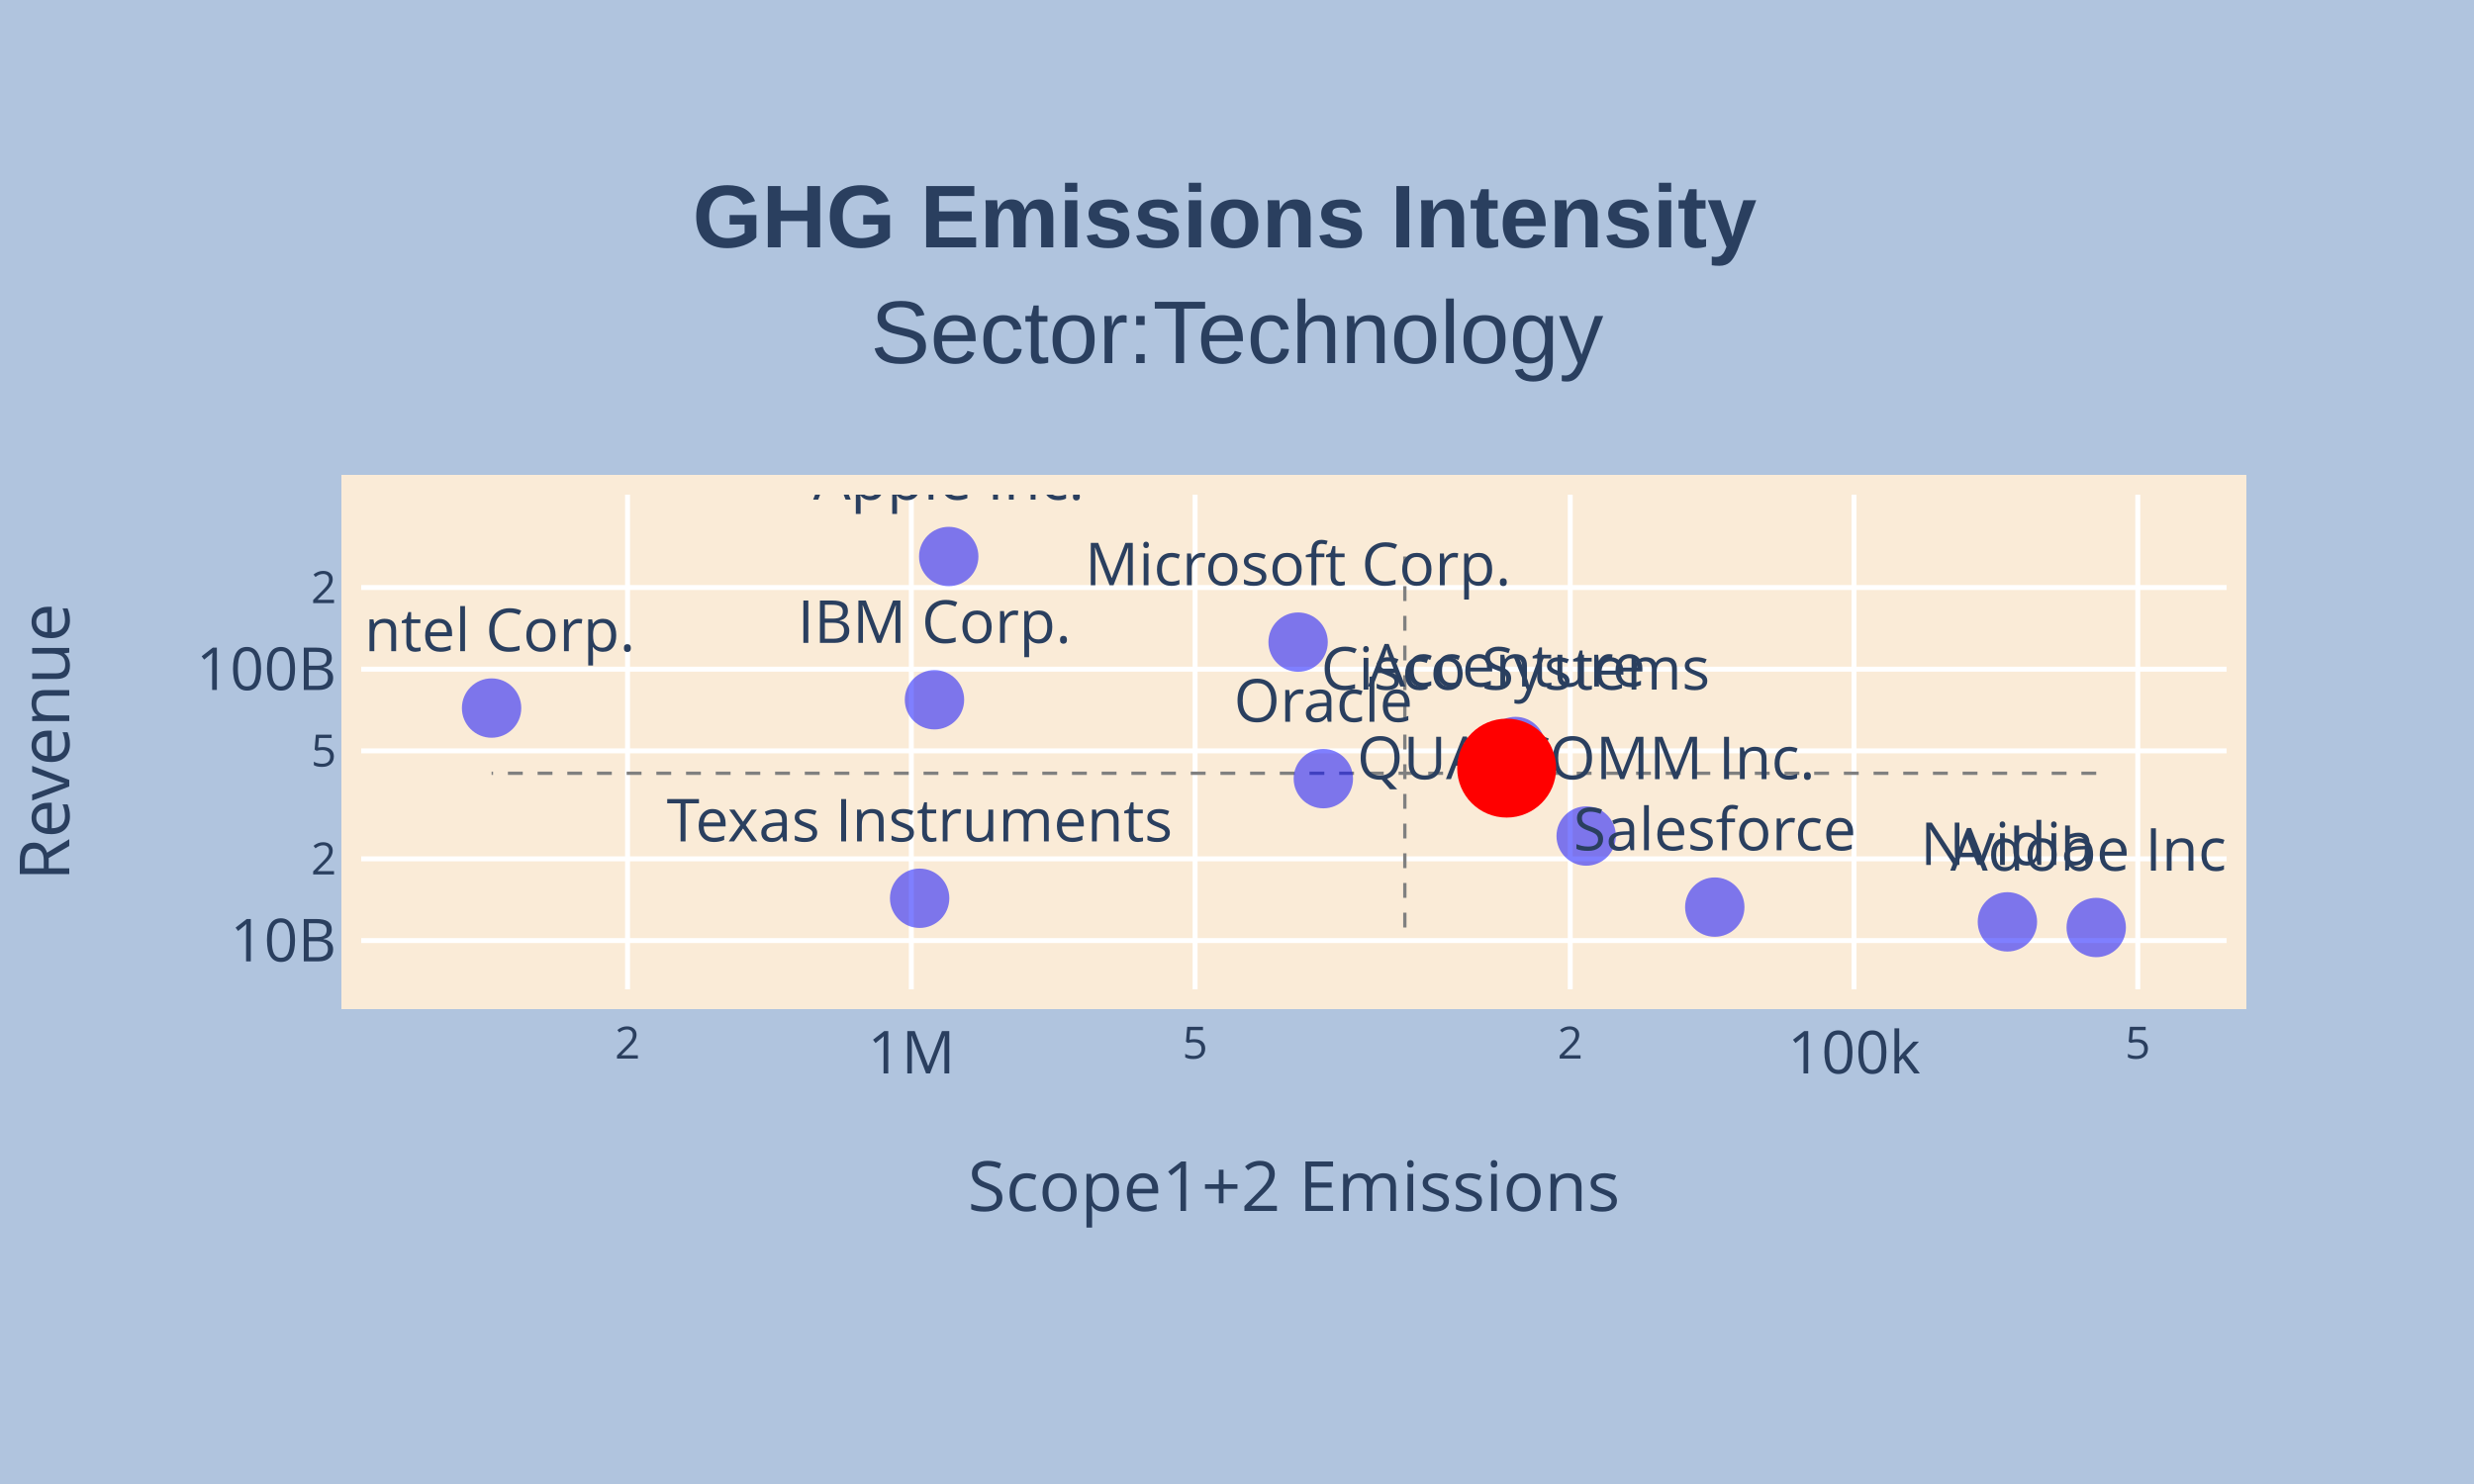
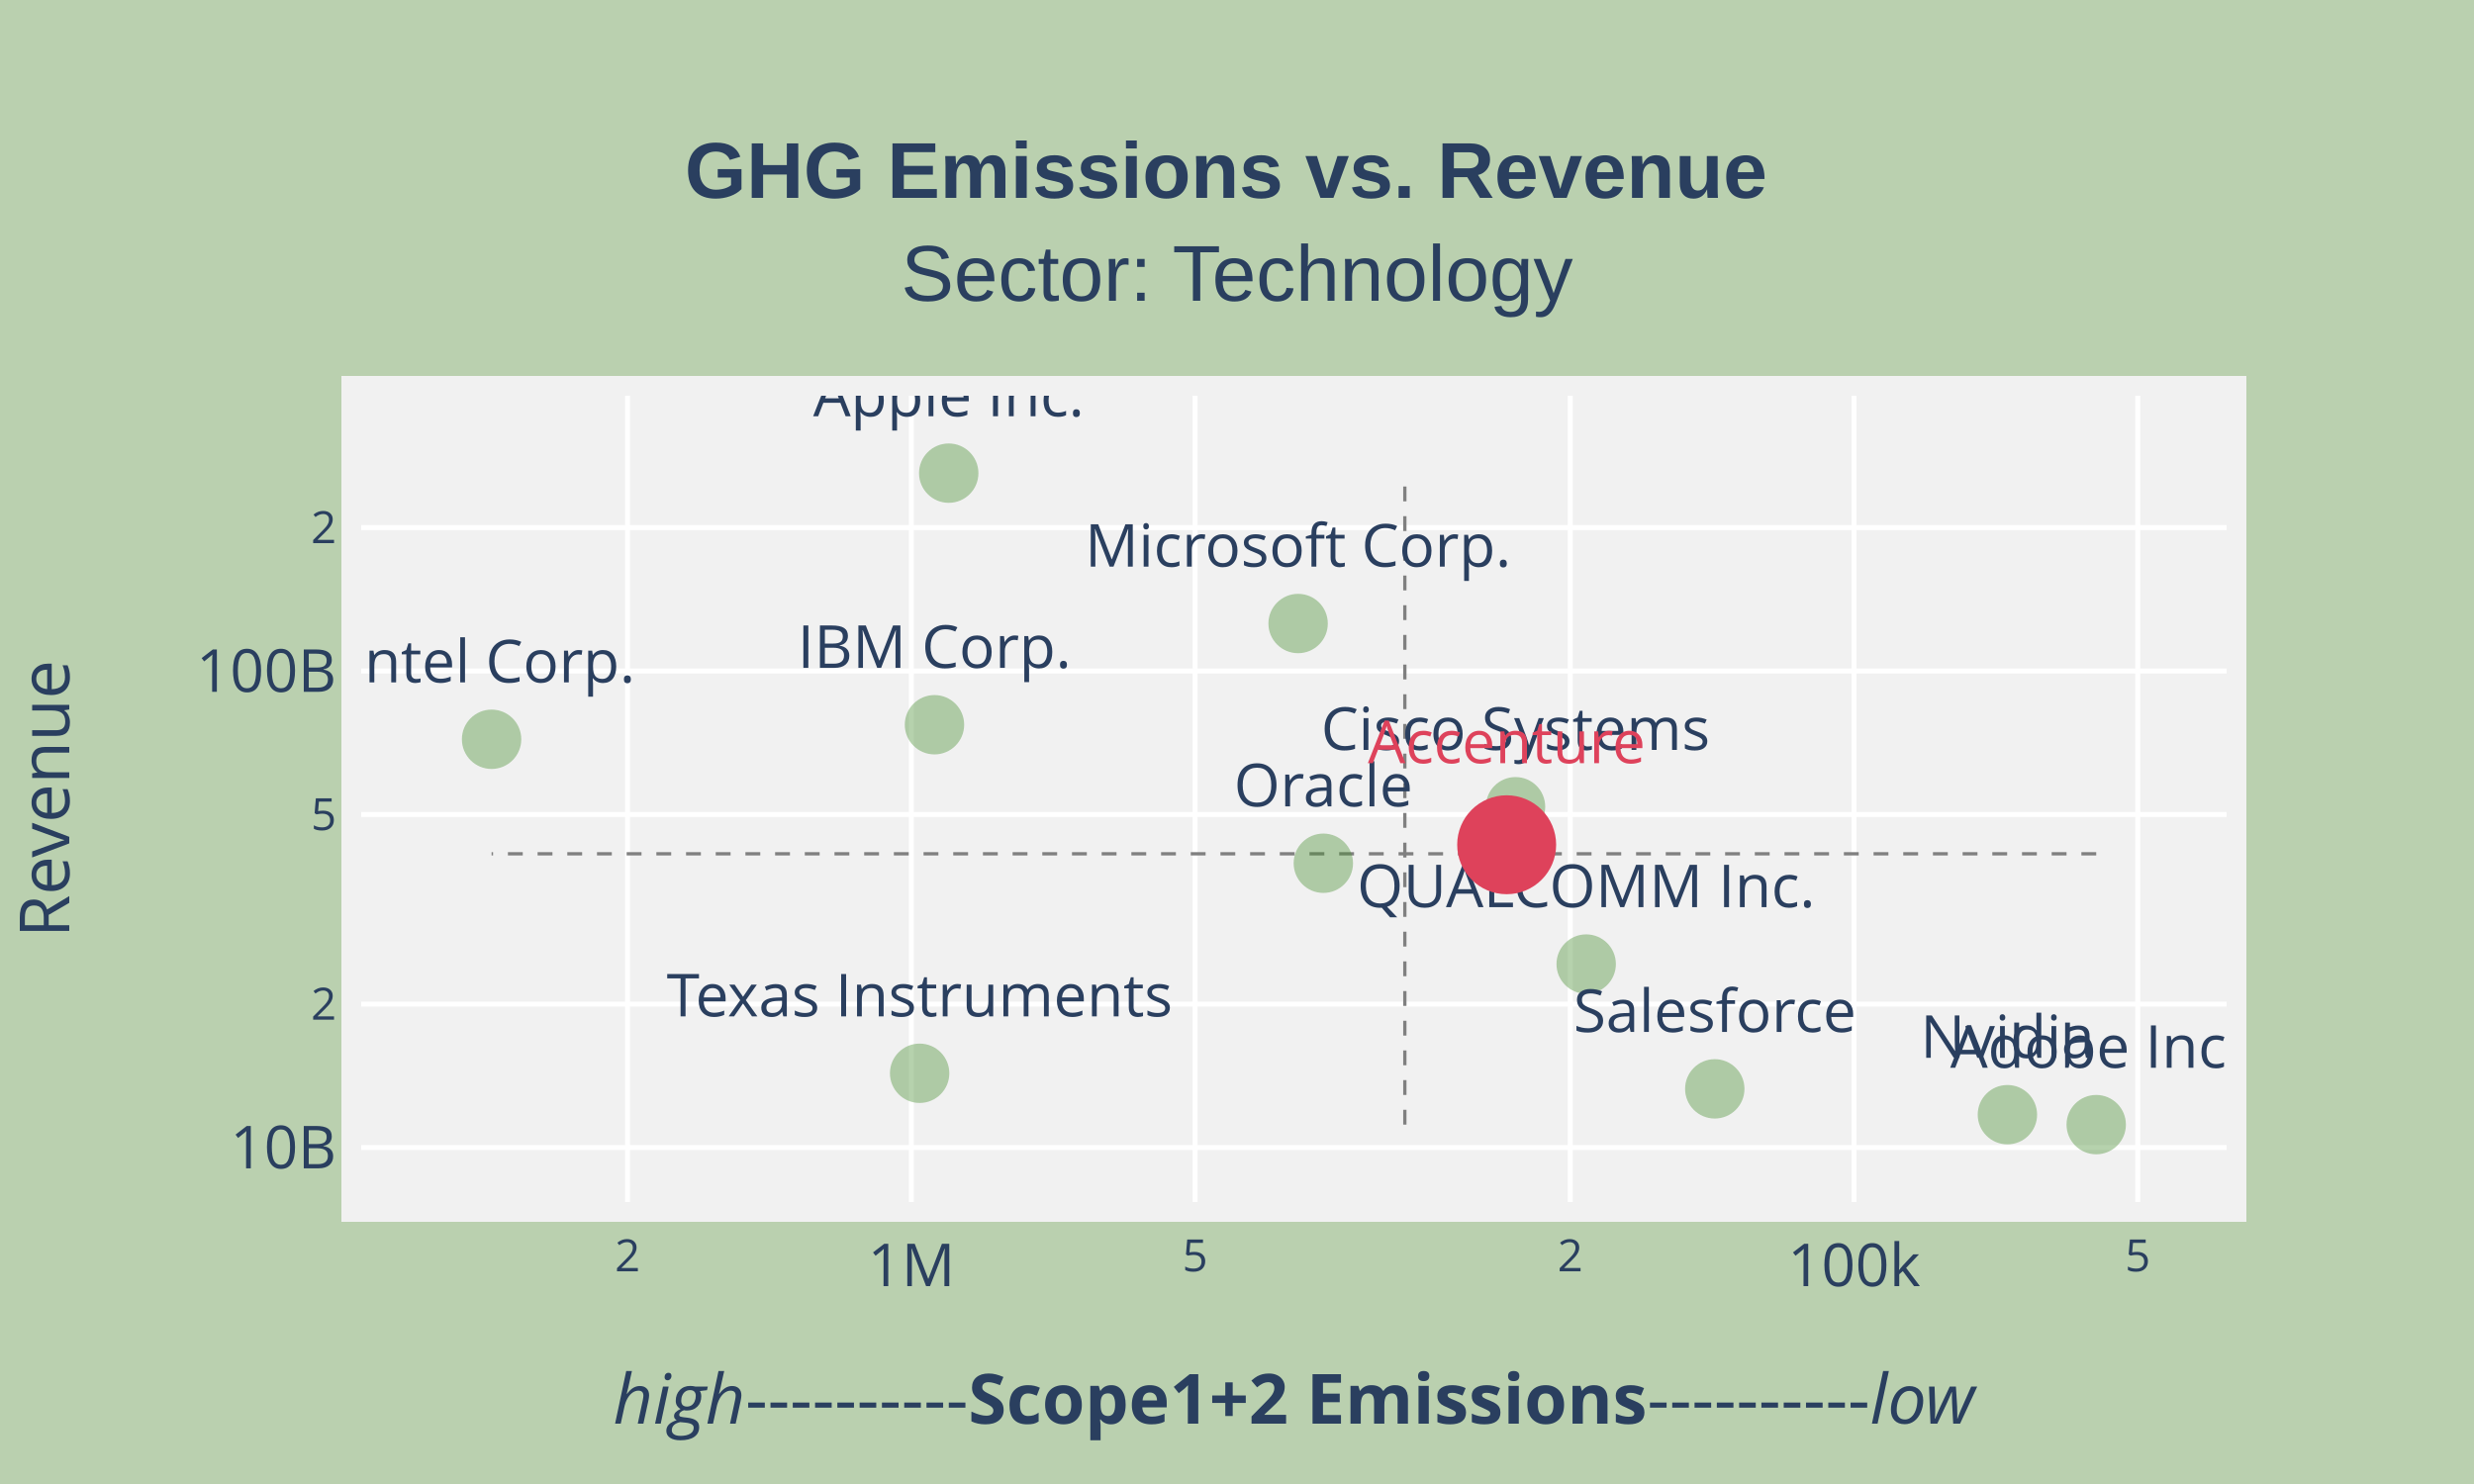
<svg xmlns="http://www.w3.org/2000/svg" class="main-svg" width="1500" height="900" style="" viewBox="0 0 500 300">
-   <rect x="0" y="0" width="500" height="300" style="fill: rgb(176, 196, 222); fill-opacity: 1;" />
-   <defs id="defs-527afe">
+   <rect x="0" y="0" width="500" height="300" style="fill: rgb(186, 208, 175); fill-opacity: 1;" />
+   <defs id="defs-d44202">
    <g class="clips">
-       <clipPath id="clip527afexyplot" class="plotclip">
-         <rect width="377" height="100" />
-       </clipPath>
-       <clipPath class="axesclip" id="clip527afex">
+       <clipPath id="clipd44202xyplot" class="plotclip">
+         <rect width="377" height="163" />
+       </clipPath>
+       <clipPath class="axesclip" id="clipd44202x">
        <rect x="73" y="0" width="377" height="300" />
      </clipPath>
-       <clipPath class="axesclip" id="clip527afey">
-         <rect x="0" y="100" width="500" height="100" />
-       </clipPath>
-       <clipPath class="axesclip" id="clip527afexy">
-         <rect x="73" y="100" width="377" height="100" />
+       <clipPath class="axesclip" id="clipd44202y">
+         <rect x="0" y="80" width="500" height="163" />
+       </clipPath>
+       <clipPath class="axesclip" id="clipd44202xy">
+         <rect x="73" y="80" width="377" height="163" />
      </clipPath>
    </g>
    <g class="gradients" />
  </defs>
  <g class="bglayer">
-     <rect class="bg" x="69" y="96" width="385" height="108" style="fill: rgb(250, 235, 215); fill-opacity: 1; stroke-width: 0;" />
+     <rect class="bg" x="69" y="76" width="385" height="171" style="fill: rgb(241, 241, 241); fill-opacity: 1; stroke-width: 0;" />
  </g>
  <g class="layer-below">
    <g class="imagelayer" />
    <g class="shapelayer" />
  </g>
  <g class="cartesianlayer">
    <g class="subplot xy">
      <g class="layer-subplot">
        <g class="shapelayer" />
        <g class="imagelayer" />
      </g>
      <g class="gridlayer">
        <g class="x">
-           <path class="xgrid crisp" transform="translate(126.83,0)" d="M0,100v100" style="stroke: rgb(255, 255, 255); stroke-opacity: 1; stroke-width: 1px;" />
-           <path class="xgrid crisp" transform="translate(184.18,0)" d="M0,100v100" style="stroke: rgb(255, 255, 255); stroke-opacity: 1; stroke-width: 1px;" />
-           <path class="xgrid crisp" transform="translate(241.53,0)" d="M0,100v100" style="stroke: rgb(255, 255, 255); stroke-opacity: 1; stroke-width: 1px;" />
-           <path class="xgrid crisp" transform="translate(317.35,0)" d="M0,100v100" style="stroke: rgb(255, 255, 255); stroke-opacity: 1; stroke-width: 1px;" />
-           <path class="xgrid crisp" transform="translate(374.7,0)" d="M0,100v100" style="stroke: rgb(255, 255, 255); stroke-opacity: 1; stroke-width: 1px;" />
-           <path class="xgrid crisp" transform="translate(432.05,0)" d="M0,100v100" style="stroke: rgb(255, 255, 255); stroke-opacity: 1; stroke-width: 1px;" />
+           <path class="xgrid crisp" transform="translate(126.83,0)" d="M0,80v163" style="stroke: rgb(255, 255, 255); stroke-opacity: 1; stroke-width: 1px;" />
+           <path class="xgrid crisp" transform="translate(184.18,0)" d="M0,80v163" style="stroke: rgb(255, 255, 255); stroke-opacity: 1; stroke-width: 1px;" />
+           <path class="xgrid crisp" transform="translate(241.53,0)" d="M0,80v163" style="stroke: rgb(255, 255, 255); stroke-opacity: 1; stroke-width: 1px;" />
+           <path class="xgrid crisp" transform="translate(317.35,0)" d="M0,80v163" style="stroke: rgb(255, 255, 255); stroke-opacity: 1; stroke-width: 1px;" />
+           <path class="xgrid crisp" transform="translate(374.7,0)" d="M0,80v163" style="stroke: rgb(255, 255, 255); stroke-opacity: 1; stroke-width: 1px;" />
+           <path class="xgrid crisp" transform="translate(432.05,0)" d="M0,80v163" style="stroke: rgb(255, 255, 255); stroke-opacity: 1; stroke-width: 1px;" />
        </g>
        <g class="y">
-           <path class="ygrid crisp" transform="translate(0,190.14)" d="M73,0h377" style="stroke: rgb(255, 255, 255); stroke-opacity: 1; stroke-width: 1px;" />
-           <path class="ygrid crisp" transform="translate(0,173.62)" d="M73,0h377" style="stroke: rgb(255, 255, 255); stroke-opacity: 1; stroke-width: 1px;" />
-           <path class="ygrid crisp" transform="translate(0,151.79)" d="M73,0h377" style="stroke: rgb(255, 255, 255); stroke-opacity: 1; stroke-width: 1px;" />
-           <path class="ygrid crisp" transform="translate(0,135.28)" d="M73,0h377" style="stroke: rgb(255, 255, 255); stroke-opacity: 1; stroke-width: 1px;" />
-           <path class="ygrid crisp" transform="translate(0,118.77)" d="M73,0h377" style="stroke: rgb(255, 255, 255); stroke-opacity: 1; stroke-width: 1px;" />
+           <path class="ygrid crisp" transform="translate(0,231.98)" d="M73,0h377" style="stroke: rgb(255, 255, 255); stroke-opacity: 1; stroke-width: 1px;" />
+           <path class="ygrid crisp" transform="translate(0,202.98)" d="M73,0h377" style="stroke: rgb(255, 255, 255); stroke-opacity: 1; stroke-width: 1px;" />
+           <path class="ygrid crisp" transform="translate(0,164.65)" d="M73,0h377" style="stroke: rgb(255, 255, 255); stroke-opacity: 1; stroke-width: 1px;" />
+           <path class="ygrid crisp" transform="translate(0,135.65)" d="M73,0h377" style="stroke: rgb(255, 255, 255); stroke-opacity: 1; stroke-width: 1px;" />
+           <path class="ygrid crisp" transform="translate(0,106.65)" d="M73,0h377" style="stroke: rgb(255, 255, 255); stroke-opacity: 1; stroke-width: 1px;" />
        </g>
      </g>
      <g class="zerolinelayer" />
      <path class="xlines-below" />
      <path class="ylines-below" />
      <g class="overlines-below" />
      <g class="xaxislayer-below" />
      <g class="yaxislayer-below" />
      <g class="overaxes-below" />
-       <g class="plot" transform="translate(73,100)" clip-path="url('#clip527afexyplot')">
+       <g class="plot" transform="translate(73,80)" clip-path="url('#clipd44202xyplot')">
        <g class="scatterlayer mlayer">
-           <g class="trace scatter traced3c2ff" style="stroke-miterlimit: 2; opacity: 1;">
+           <g class="trace scatter trace2009d9" style="stroke-miterlimit: 2; opacity: 1;">
            <g class="fills" />
            <g class="errorbars" />
            <g class="lines">
-               <path class="js-line" d="M210.92,87.5L210.92,12.5" style="vector-effect: non-scaling-stroke; fill: none; stroke: rgb(128, 128, 128); stroke-opacity: 1; stroke-width: 2px; opacity: 1; stroke-dasharray: 9px, 9px;" />
+               <path class="js-line" d="M210.92,147.35L210.92,15.65" style="vector-effect: non-scaling-stroke; fill: none; stroke: rgb(128, 128, 128); stroke-opacity: 1; stroke-width: 2px; opacity: 1; stroke-dasharray: 9px, 9px;" />
            </g>
            <g class="points" />
            <g class="text" />
          </g>
-           <g class="trace scatter trace6484b3" style="stroke-miterlimit: 2; opacity: 1;">
+           <g class="trace scatter traceadad58" style="stroke-miterlimit: 2; opacity: 1;">
            <g class="fills" />
            <g class="errorbars" />
            <g class="lines">
-               <path class="js-line" d="M350.65,56.32L26.35,56.32" style="vector-effect: non-scaling-stroke; fill: none; stroke: rgb(128, 128, 128); stroke-opacity: 1; stroke-width: 2px; opacity: 1; stroke-dasharray: 9px, 9px;" />
+               <path class="js-line" d="M350.65,92.6L26.35,92.6" style="vector-effect: non-scaling-stroke; fill: none; stroke: rgb(128, 128, 128); stroke-opacity: 1; stroke-width: 2px; opacity: 1; stroke-dasharray: 9px, 9px;" />
            </g>
            <g class="points" />
            <g class="text" />
          </g>
-           <g class="trace scatter trace77265b" style="stroke-miterlimit: 2; opacity: 1;">
+           <g class="trace scatter trace96c273" style="stroke-miterlimit: 2; opacity: 1;">
            <g class="fills" />
            <g class="errorbars" />
            <g class="lines" />
            <g class="points">
-               <path class="point" transform="translate(350.65,87.5)" d="M6,0A6,6 0 1,1 0,-6A6,6 0 0,1 6,0Z" style="opacity: 0.5; stroke-width: 0px; fill: rgb(0, 0, 255); fill-opacity: 1;" />
-               <path class="point" transform="translate(118.74,12.5)" d="M6,0A6,6 0 1,1 0,-6A6,6 0 0,1 6,0Z" style="opacity: 0.5; stroke-width: 0px; fill: rgb(0, 0, 255); fill-opacity: 1;" />
-               <path class="point" transform="translate(233.29,50.91)" d="M6,0A6,6 0 1,1 0,-6A6,6 0 0,1 6,0Z" style="opacity: 0.5; stroke-width: 0px; fill: rgb(0, 0, 255); fill-opacity: 1;" />
-               <path class="point" transform="translate(115.86,41.46)" d="M6,0A6,6 0 1,1 0,-6A6,6 0 0,1 6,0Z" style="opacity: 0.5; stroke-width: 0px; fill: rgb(0, 0, 255); fill-opacity: 1;" />
-               <path class="point" transform="translate(26.35,43.14)" d="M6,0A6,6 0 1,1 0,-6A6,6 0 0,1 6,0Z" style="opacity: 0.5; stroke-width: 0px; fill: rgb(0, 0, 255); fill-opacity: 1;" />
-               <path class="point" transform="translate(189.35,29.81)" d="M6,0A6,6 0 1,1 0,-6A6,6 0 0,1 6,0Z" style="opacity: 0.5; stroke-width: 0px; fill: rgb(0, 0, 255); fill-opacity: 1;" />
-               <path class="point" transform="translate(332.7,86.36)" d="M6,0A6,6 0 1,1 0,-6A6,6 0 0,1 6,0Z" style="opacity: 0.5; stroke-width: 0px; fill: rgb(0, 0, 255); fill-opacity: 1;" />
-               <path class="point" transform="translate(194.45,57.41)" d="M6,0A6,6 0 1,1 0,-6A6,6 0 0,1 6,0Z" style="opacity: 0.5; stroke-width: 0px; fill: rgb(0, 0, 255); fill-opacity: 1;" />
-               <path class="point" transform="translate(247.57,69.01)" d="M6,0A6,6 0 1,1 0,-6A6,6 0 0,1 6,0Z" style="opacity: 0.5; stroke-width: 0px; fill: rgb(0, 0, 255); fill-opacity: 1;" />
-               <path class="point" transform="translate(273.56,83.38)" d="M6,0A6,6 0 1,1 0,-6A6,6 0 0,1 6,0Z" style="opacity: 0.5; stroke-width: 0px; fill: rgb(0, 0, 255); fill-opacity: 1;" />
-               <path class="point" transform="translate(112.86,81.59)" d="M6,0A6,6 0 1,1 0,-6A6,6 0 0,1 6,0Z" style="opacity: 0.5; stroke-width: 0px; fill: rgb(0, 0, 255); fill-opacity: 1;" />
+               <path class="point" transform="translate(350.65,147.35)" d="M6,0A6,6 0 1,1 0,-6A6,6 0 0,1 6,0Z" style="opacity: 0.4; stroke-width: 0px; fill: rgb(72, 143, 49); fill-opacity: 1;" />
+               <path class="point" transform="translate(118.74,15.65)" d="M6,0A6,6 0 1,1 0,-6A6,6 0 0,1 6,0Z" style="opacity: 0.4; stroke-width: 0px; fill: rgb(72, 143, 49); fill-opacity: 1;" />
+               <path class="point" transform="translate(233.29,83.09)" d="M6,0A6,6 0 1,1 0,-6A6,6 0 0,1 6,0Z" style="opacity: 0.4; stroke-width: 0px; fill: rgb(72, 143, 49); fill-opacity: 1;" />
+               <path class="point" transform="translate(115.86,66.51)" d="M6,0A6,6 0 1,1 0,-6A6,6 0 0,1 6,0Z" style="opacity: 0.4; stroke-width: 0px; fill: rgb(72, 143, 49); fill-opacity: 1;" />
+               <path class="point" transform="translate(26.35,69.45)" d="M6,0A6,6 0 1,1 0,-6A6,6 0 0,1 6,0Z" style="opacity: 0.4; stroke-width: 0px; fill: rgb(72, 143, 49); fill-opacity: 1;" />
+               <path class="point" transform="translate(189.35,46.05)" d="M6,0A6,6 0 1,1 0,-6A6,6 0 0,1 6,0Z" style="opacity: 0.4; stroke-width: 0px; fill: rgb(72, 143, 49); fill-opacity: 1;" />
+               <path class="point" transform="translate(332.7,145.34)" d="M6,0A6,6 0 1,1 0,-6A6,6 0 0,1 6,0Z" style="opacity: 0.4; stroke-width: 0px; fill: rgb(72, 143, 49); fill-opacity: 1;" />
+               <path class="point" transform="translate(194.45,94.51)" d="M6,0A6,6 0 1,1 0,-6A6,6 0 0,1 6,0Z" style="opacity: 0.4; stroke-width: 0px; fill: rgb(72, 143, 49); fill-opacity: 1;" />
+               <path class="point" transform="translate(247.57,114.89)" d="M6,0A6,6 0 1,1 0,-6A6,6 0 0,1 6,0Z" style="opacity: 0.4; stroke-width: 0px; fill: rgb(72, 143, 49); fill-opacity: 1;" />
+               <path class="point" transform="translate(273.56,140.12)" d="M6,0A6,6 0 1,1 0,-6A6,6 0 0,1 6,0Z" style="opacity: 0.4; stroke-width: 0px; fill: rgb(72, 143, 49); fill-opacity: 1;" />
+               <path class="point" transform="translate(112.86,136.97)" d="M6,0A6,6 0 1,1 0,-6A6,6 0 0,1 6,0Z" style="opacity: 0.4; stroke-width: 0px; fill: rgb(72, 143, 49); fill-opacity: 1;" />
            </g>
            <g class="text">
              <g class="textpoint" transform="translate(0,-11.5)">
-                 <text x="350.65" y="87.5" text-anchor="middle" style="font-family: 'Open Sans', verdana, arial, sans-serif; font-size: 12px; fill: rgb(42, 63, 95); fill-opacity: 1; white-space: pre;">Adobe Inc.</text>
-               </g>
-               <g class="textpoint" transform="translate(0,-11.5)">
-                 <text x="118.74" y="12.5" text-anchor="middle" style="font-family: 'Open Sans', verdana, arial, sans-serif; font-size: 12px; fill: rgb(42, 63, 95); fill-opacity: 1; white-space: pre;">Apple Inc.</text>
-               </g>
-               <g class="textpoint" transform="translate(0,-11.5)">
-                 <text x="233.29" y="50.91" text-anchor="middle" style="font-family: 'Open Sans', verdana, arial, sans-serif; font-size: 12px; fill: rgb(42, 63, 95); fill-opacity: 1; white-space: pre;">Cisco Systems</text>
-               </g>
-               <g class="textpoint" transform="translate(0,-11.5)">
-                 <text x="115.86" y="41.46" text-anchor="middle" style="font-family: 'Open Sans', verdana, arial, sans-serif; font-size: 12px; fill: rgb(42, 63, 95); fill-opacity: 1; white-space: pre;">IBM Corp.</text>
-               </g>
-               <g class="textpoint" transform="translate(0,-11.5)">
-                 <text x="26.35" y="43.14" text-anchor="middle" style="font-family: 'Open Sans', verdana, arial, sans-serif; font-size: 12px; fill: rgb(42, 63, 95); fill-opacity: 1; white-space: pre;">Intel Corp.</text>
-               </g>
-               <g class="textpoint" transform="translate(0,-11.5)">
-                 <text x="189.35" y="29.81" text-anchor="middle" style="font-family: 'Open Sans', verdana, arial, sans-serif; font-size: 12px; fill: rgb(42, 63, 95); fill-opacity: 1; white-space: pre;">Microsoft Corp.</text>
-               </g>
-               <g class="textpoint" transform="translate(0,-11.5)">
-                 <text x="332.7" y="86.36" text-anchor="middle" style="font-family: 'Open Sans', verdana, arial, sans-serif; font-size: 12px; fill: rgb(42, 63, 95); fill-opacity: 1; white-space: pre;">Nvidia</text>
-               </g>
-               <g class="textpoint" transform="translate(0,-11.5)">
-                 <text x="194.45" y="57.41" text-anchor="middle" style="font-family: 'Open Sans', verdana, arial, sans-serif; font-size: 12px; fill: rgb(42, 63, 95); fill-opacity: 1; white-space: pre;">Oracle</text>
-               </g>
-               <g class="textpoint" transform="translate(0,-11.5)">
-                 <text x="247.57" y="69.01" text-anchor="middle" style="font-family: 'Open Sans', verdana, arial, sans-serif; font-size: 12px; fill: rgb(42, 63, 95); fill-opacity: 1; white-space: pre;">QUALCOMM Inc.</text>
-               </g>
-               <g class="textpoint" transform="translate(0,-11.5)">
-                 <text x="273.56" y="83.38" text-anchor="middle" style="font-family: 'Open Sans', verdana, arial, sans-serif; font-size: 12px; fill: rgb(42, 63, 95); fill-opacity: 1; white-space: pre;">Salesforce</text>
-               </g>
-               <g class="textpoint" transform="translate(0,-11.5)">
-                 <text x="112.86" y="81.59" text-anchor="middle" style="font-family: 'Open Sans', verdana, arial, sans-serif; font-size: 12px; fill: rgb(42, 63, 95); fill-opacity: 1; white-space: pre;">Texas Instruments</text>
-               </g>
-             </g>
-           </g>
-           <g class="trace scatter trace1def59" style="stroke-miterlimit: 2; opacity: 1;">
+                 <text x="350.65" y="147.35" text-anchor="middle" style="font-family: 'Open Sans', verdana, arial, sans-serif; font-size: 12px; fill: rgb(42, 63, 95); fill-opacity: 1; white-space: pre;">Adobe Inc.</text>
+               </g>
+               <g class="textpoint" transform="translate(0,-11.5)">
+                 <text x="118.74" y="15.65" text-anchor="middle" style="font-family: 'Open Sans', verdana, arial, sans-serif; font-size: 12px; fill: rgb(42, 63, 95); fill-opacity: 1; white-space: pre;">Apple Inc.</text>
+               </g>
+               <g class="textpoint" transform="translate(0,-11.5)">
+                 <text x="233.29" y="83.09" text-anchor="middle" style="font-family: 'Open Sans', verdana, arial, sans-serif; font-size: 12px; fill: rgb(42, 63, 95); fill-opacity: 1; white-space: pre;">Cisco Systems</text>
+               </g>
+               <g class="textpoint" transform="translate(0,-11.5)">
+                 <text x="115.86" y="66.51" text-anchor="middle" style="font-family: 'Open Sans', verdana, arial, sans-serif; font-size: 12px; fill: rgb(42, 63, 95); fill-opacity: 1; white-space: pre;">IBM Corp.</text>
+               </g>
+               <g class="textpoint" transform="translate(0,-11.5)">
+                 <text x="26.35" y="69.45" text-anchor="middle" style="font-family: 'Open Sans', verdana, arial, sans-serif; font-size: 12px; fill: rgb(42, 63, 95); fill-opacity: 1; white-space: pre;">Intel Corp.</text>
+               </g>
+               <g class="textpoint" transform="translate(0,-11.5)">
+                 <text x="189.35" y="46.05" text-anchor="middle" style="font-family: 'Open Sans', verdana, arial, sans-serif; font-size: 12px; fill: rgb(42, 63, 95); fill-opacity: 1; white-space: pre;">Microsoft Corp.</text>
+               </g>
+               <g class="textpoint" transform="translate(0,-11.5)">
+                 <text x="332.7" y="145.34" text-anchor="middle" style="font-family: 'Open Sans', verdana, arial, sans-serif; font-size: 12px; fill: rgb(42, 63, 95); fill-opacity: 1; white-space: pre;">Nvidia</text>
+               </g>
+               <g class="textpoint" transform="translate(0,-11.5)">
+                 <text x="194.45" y="94.51" text-anchor="middle" style="font-family: 'Open Sans', verdana, arial, sans-serif; font-size: 12px; fill: rgb(42, 63, 95); fill-opacity: 1; white-space: pre;">Oracle</text>
+               </g>
+               <g class="textpoint" transform="translate(0,-11.5)">
+                 <text x="247.57" y="114.89" text-anchor="middle" style="font-family: 'Open Sans', verdana, arial, sans-serif; font-size: 12px; fill: rgb(42, 63, 95); fill-opacity: 1; white-space: pre;">QUALCOMM Inc.</text>
+               </g>
+               <g class="textpoint" transform="translate(0,-11.5)">
+                 <text x="273.56" y="140.12" text-anchor="middle" style="font-family: 'Open Sans', verdana, arial, sans-serif; font-size: 12px; fill: rgb(42, 63, 95); fill-opacity: 1; white-space: pre;">Salesforce</text>
+               </g>
+               <g class="textpoint" transform="translate(0,-11.5)">
+                 <text x="112.86" y="136.97" text-anchor="middle" style="font-family: 'Open Sans', verdana, arial, sans-serif; font-size: 12px; fill: rgb(42, 63, 95); fill-opacity: 1; white-space: pre;">Texas Instruments</text>
+               </g>
+             </g>
+           </g>
+           <g class="trace scatter trace99044b" style="stroke-miterlimit: 2; opacity: 1;">
            <g class="fills" />
            <g class="errorbars" />
            <g class="lines" />
            <g class="points">
-               <path class="point" transform="translate(231.5,55.28)" d="M10,0A10,10 0 1,1 0,-10A10,10 0 0,1 10,0Z" style="opacity: 1; stroke-width: 0px; fill: rgb(255, 0, 0); fill-opacity: 1;" />
+               <path class="point" transform="translate(231.5,90.77)" d="M10,0A10,10 0 1,1 0,-10A10,10 0 0,1 10,0Z" style="opacity: 1; stroke-width: 0px; fill: rgb(222, 66, 91); fill-opacity: 1;" />
            </g>
            <g class="text">
              <g class="textpoint" transform="translate(0,-16.5)">
-                 <text x="231.5" y="55.28" text-anchor="middle" style="font-family: 'Open Sans', verdana, arial, sans-serif; font-size: 12px; fill: rgb(42, 63, 95); fill-opacity: 1; white-space: pre;">Accenture</text>
+                 <text x="231.5" y="90.77" text-anchor="middle" style="font-family: 'Open Sans', verdana, arial, sans-serif; font-size: 12px; fill: rgb(222, 66, 91); fill-opacity: 1; white-space: pre;">Accenture</text>
              </g>
            </g>
          </g>
        </g>
      </g>
      <g class="overplot" />
      <path class="xlines-above crisp" d="M0,0" style="fill: none;" />
      <path class="ylines-above crisp" d="M0,0" style="fill: none;" />
      <g class="overlines-above" />
      <g class="xaxislayer-above">
        <g class="xtick">
-           <text text-anchor="middle" x="0" y="214" transform="translate(126.83,0)" style="font-family: 'Open Sans', verdana, arial, sans-serif; font-size: 9px; fill: rgb(42, 63, 95); fill-opacity: 1; white-space: pre;">2</text>
-         </g>
-         <g class="xtick">
-           <text text-anchor="middle" x="0" y="217" transform="translate(184.18,0)" style="font-family: 'Open Sans', verdana, arial, sans-serif; font-size: 12px; fill: rgb(42, 63, 95); fill-opacity: 1; white-space: pre;">1M</text>
-         </g>
-         <g class="xtick">
-           <text text-anchor="middle" x="0" y="214" transform="translate(241.53,0)" style="font-family: 'Open Sans', verdana, arial, sans-serif; font-size: 9px; fill: rgb(42, 63, 95); fill-opacity: 1; white-space: pre;">5</text>
-         </g>
-         <g class="xtick">
-           <text text-anchor="middle" x="0" y="214" transform="translate(317.35,0)" style="font-family: 'Open Sans', verdana, arial, sans-serif; font-size: 9px; fill: rgb(42, 63, 95); fill-opacity: 1; white-space: pre;">2</text>
-         </g>
-         <g class="xtick">
-           <text text-anchor="middle" x="0" y="217" transform="translate(374.7,0)" style="font-family: 'Open Sans', verdana, arial, sans-serif; font-size: 12px; fill: rgb(42, 63, 95); fill-opacity: 1; white-space: pre;">100k</text>
-         </g>
-         <g class="xtick">
-           <text text-anchor="middle" x="0" y="214" transform="translate(432.05,0)" style="font-family: 'Open Sans', verdana, arial, sans-serif; font-size: 9px; fill: rgb(42, 63, 95); fill-opacity: 1; white-space: pre;">5</text>
+           <text text-anchor="middle" x="0" y="257" transform="translate(126.83,0)" style="font-family: 'Open Sans', verdana, arial, sans-serif; font-size: 9px; fill: rgb(42, 63, 95); fill-opacity: 1; white-space: pre;">2</text>
+         </g>
+         <g class="xtick">
+           <text text-anchor="middle" x="0" y="260" transform="translate(184.18,0)" style="font-family: 'Open Sans', verdana, arial, sans-serif; font-size: 12px; fill: rgb(42, 63, 95); fill-opacity: 1; white-space: pre;">1M</text>
+         </g>
+         <g class="xtick">
+           <text text-anchor="middle" x="0" y="257" transform="translate(241.53,0)" style="font-family: 'Open Sans', verdana, arial, sans-serif; font-size: 9px; fill: rgb(42, 63, 95); fill-opacity: 1; white-space: pre;">5</text>
+         </g>
+         <g class="xtick">
+           <text text-anchor="middle" x="0" y="257" transform="translate(317.35,0)" style="font-family: 'Open Sans', verdana, arial, sans-serif; font-size: 9px; fill: rgb(42, 63, 95); fill-opacity: 1; white-space: pre;">2</text>
+         </g>
+         <g class="xtick">
+           <text text-anchor="middle" x="0" y="260" transform="translate(374.7,0)" style="font-family: 'Open Sans', verdana, arial, sans-serif; font-size: 12px; fill: rgb(42, 63, 95); fill-opacity: 1; white-space: pre;">100k</text>
+         </g>
+         <g class="xtick">
+           <text text-anchor="middle" x="0" y="257" transform="translate(432.05,0)" style="font-family: 'Open Sans', verdana, arial, sans-serif; font-size: 9px; fill: rgb(42, 63, 95); fill-opacity: 1; white-space: pre;">5</text>
        </g>
      </g>
      <g class="yaxislayer-above">
        <g class="ytick">
-           <text text-anchor="end" x="68" y="4.2" transform="translate(0,190.14)" style="font-family: 'Open Sans', verdana, arial, sans-serif; font-size: 12px; fill: rgb(42, 63, 95); fill-opacity: 1; white-space: pre;">10B</text>
-         </g>
-         <g class="ytick">
-           <text text-anchor="end" x="68" y="3.15" transform="translate(0,173.62)" style="font-family: 'Open Sans', verdana, arial, sans-serif; font-size: 9px; fill: rgb(42, 63, 95); fill-opacity: 1; white-space: pre;">2</text>
-         </g>
-         <g class="ytick">
-           <text text-anchor="end" x="68" y="3.15" transform="translate(0,151.79)" style="font-family: 'Open Sans', verdana, arial, sans-serif; font-size: 9px; fill: rgb(42, 63, 95); fill-opacity: 1; white-space: pre;">5</text>
-         </g>
-         <g class="ytick">
-           <text text-anchor="end" x="68" y="4.2" transform="translate(0,135.28)" style="font-family: 'Open Sans', verdana, arial, sans-serif; font-size: 12px; fill: rgb(42, 63, 95); fill-opacity: 1; white-space: pre;">100B</text>
-         </g>
-         <g class="ytick">
-           <text text-anchor="end" x="68" y="3.15" transform="translate(0,118.77)" style="font-family: 'Open Sans', verdana, arial, sans-serif; font-size: 9px; fill: rgb(42, 63, 95); fill-opacity: 1; white-space: pre;">2</text>
+           <text text-anchor="end" x="68" y="4.2" transform="translate(0,231.98)" style="font-family: 'Open Sans', verdana, arial, sans-serif; font-size: 12px; fill: rgb(42, 63, 95); fill-opacity: 1; white-space: pre;">10B</text>
+         </g>
+         <g class="ytick">
+           <text text-anchor="end" x="68" y="3.15" transform="translate(0,202.98)" style="font-family: 'Open Sans', verdana, arial, sans-serif; font-size: 9px; fill: rgb(42, 63, 95); fill-opacity: 1; white-space: pre;">2</text>
+         </g>
+         <g class="ytick">
+           <text text-anchor="end" x="68" y="3.15" transform="translate(0,164.65)" style="font-family: 'Open Sans', verdana, arial, sans-serif; font-size: 9px; fill: rgb(42, 63, 95); fill-opacity: 1; white-space: pre;">5</text>
+         </g>
+         <g class="ytick">
+           <text text-anchor="end" x="68" y="4.2" transform="translate(0,135.65)" style="font-family: 'Open Sans', verdana, arial, sans-serif; font-size: 12px; fill: rgb(42, 63, 95); fill-opacity: 1; white-space: pre;">100B</text>
+         </g>
+         <g class="ytick">
+           <text text-anchor="end" x="68" y="3.15" transform="translate(0,106.65)" style="font-family: 'Open Sans', verdana, arial, sans-serif; font-size: 9px; fill: rgb(42, 63, 95); fill-opacity: 1; white-space: pre;">2</text>
        </g>
      </g>
      <g class="overaxes-above" />
    </g>
  </g>
  <g class="polarlayer" />
  <g class="ternarylayer" />
  <g class="geolayer" />
  <g class="funnelarealayer" />
  <g class="pielayer" />
  <g class="treemaplayer" />
  <g class="sunburstlayer" />
  <g class="glimages" />
-   <defs id="topdefs-527afe">
+   <defs id="topdefs-d44202">
    <g class="clips" />
  </defs>
  <g class="layer-above">
    <g class="imagelayer" />
    <g class="shapelayer" />
  </g>
  <g class="infolayer">
    <g class="g-gtitle">
-       <text class="gtitle" x="250" y="50" text-anchor="middle" dy="0em" style="font-family: Arial; font-size: 18px; fill: rgb(42, 63, 95); opacity: 1; font-weight: normal; white-space: pre;">
-         <tspan class="line" dy="0em" x="250" y="50">
-           <tspan style="font-weight:bold">GHG Emissions Intensity</tspan>
+       <text class="gtitle" x="250" y="40" text-anchor="middle" dy="0em" style="font-family: Arial; font-size: 16px; fill: rgb(42, 63, 95); opacity: 1; font-weight: normal; white-space: pre;">
+         <tspan class="line" dy="0em" x="250" y="40">
+           <tspan style="font-weight:bold">GHG Emissions vs. Revenue</tspan>
        </tspan>
-         <tspan class="line" dy="1.3em" x="250" y="50">Sector:Technology</tspan>
+         <tspan class="line" dy="1.3em" x="250" y="40">Sector: Technology</tspan>
      </text>
    </g>
    <g class="g-xtitle">
-       <text class="xtitle" x="261.5" y="244.8" text-anchor="middle" style="font-family: 'Open Sans', verdana, arial, sans-serif; font-size: 14px; fill: rgb(42, 63, 95); opacity: 1; font-weight: normal; white-space: pre;">Scope1+2 Emissions</text>
+       <text class="xtitle" x="261.5" y="287.8" text-anchor="middle" style="font-family: 'Open Sans', verdana, arial, sans-serif; font-size: 14px; fill: rgb(42, 63, 95); opacity: 1; font-weight: normal; white-space: pre;">
+         <tspan style="font-style:italic">high</tspan>----------<tspan style="font-weight:bold">Scope1+2 Emissions</tspan>----------<tspan style="font-style:italic">low</tspan>
+       </text>
    </g>
    <g class="g-ytitle" transform="translate(1.924805,0)">
-       <text class="ytitle" transform="rotate(-90,12.075,150)" x="12.075" y="150" text-anchor="middle" style="font-family: 'Open Sans', verdana, arial, sans-serif; font-size: 14px; fill: rgb(42, 63, 95); opacity: 1; font-weight: normal; white-space: pre;">Revenue</text>
+       <text class="ytitle" transform="rotate(-90,12.075,161.5)" x="12.075" y="161.5" text-anchor="middle" style="font-family: 'Open Sans', verdana, arial, sans-serif; font-size: 14px; fill: rgb(42, 63, 95); opacity: 1; font-weight: normal; white-space: pre;">Revenue</text>
    </g>
  </g>
</svg>
